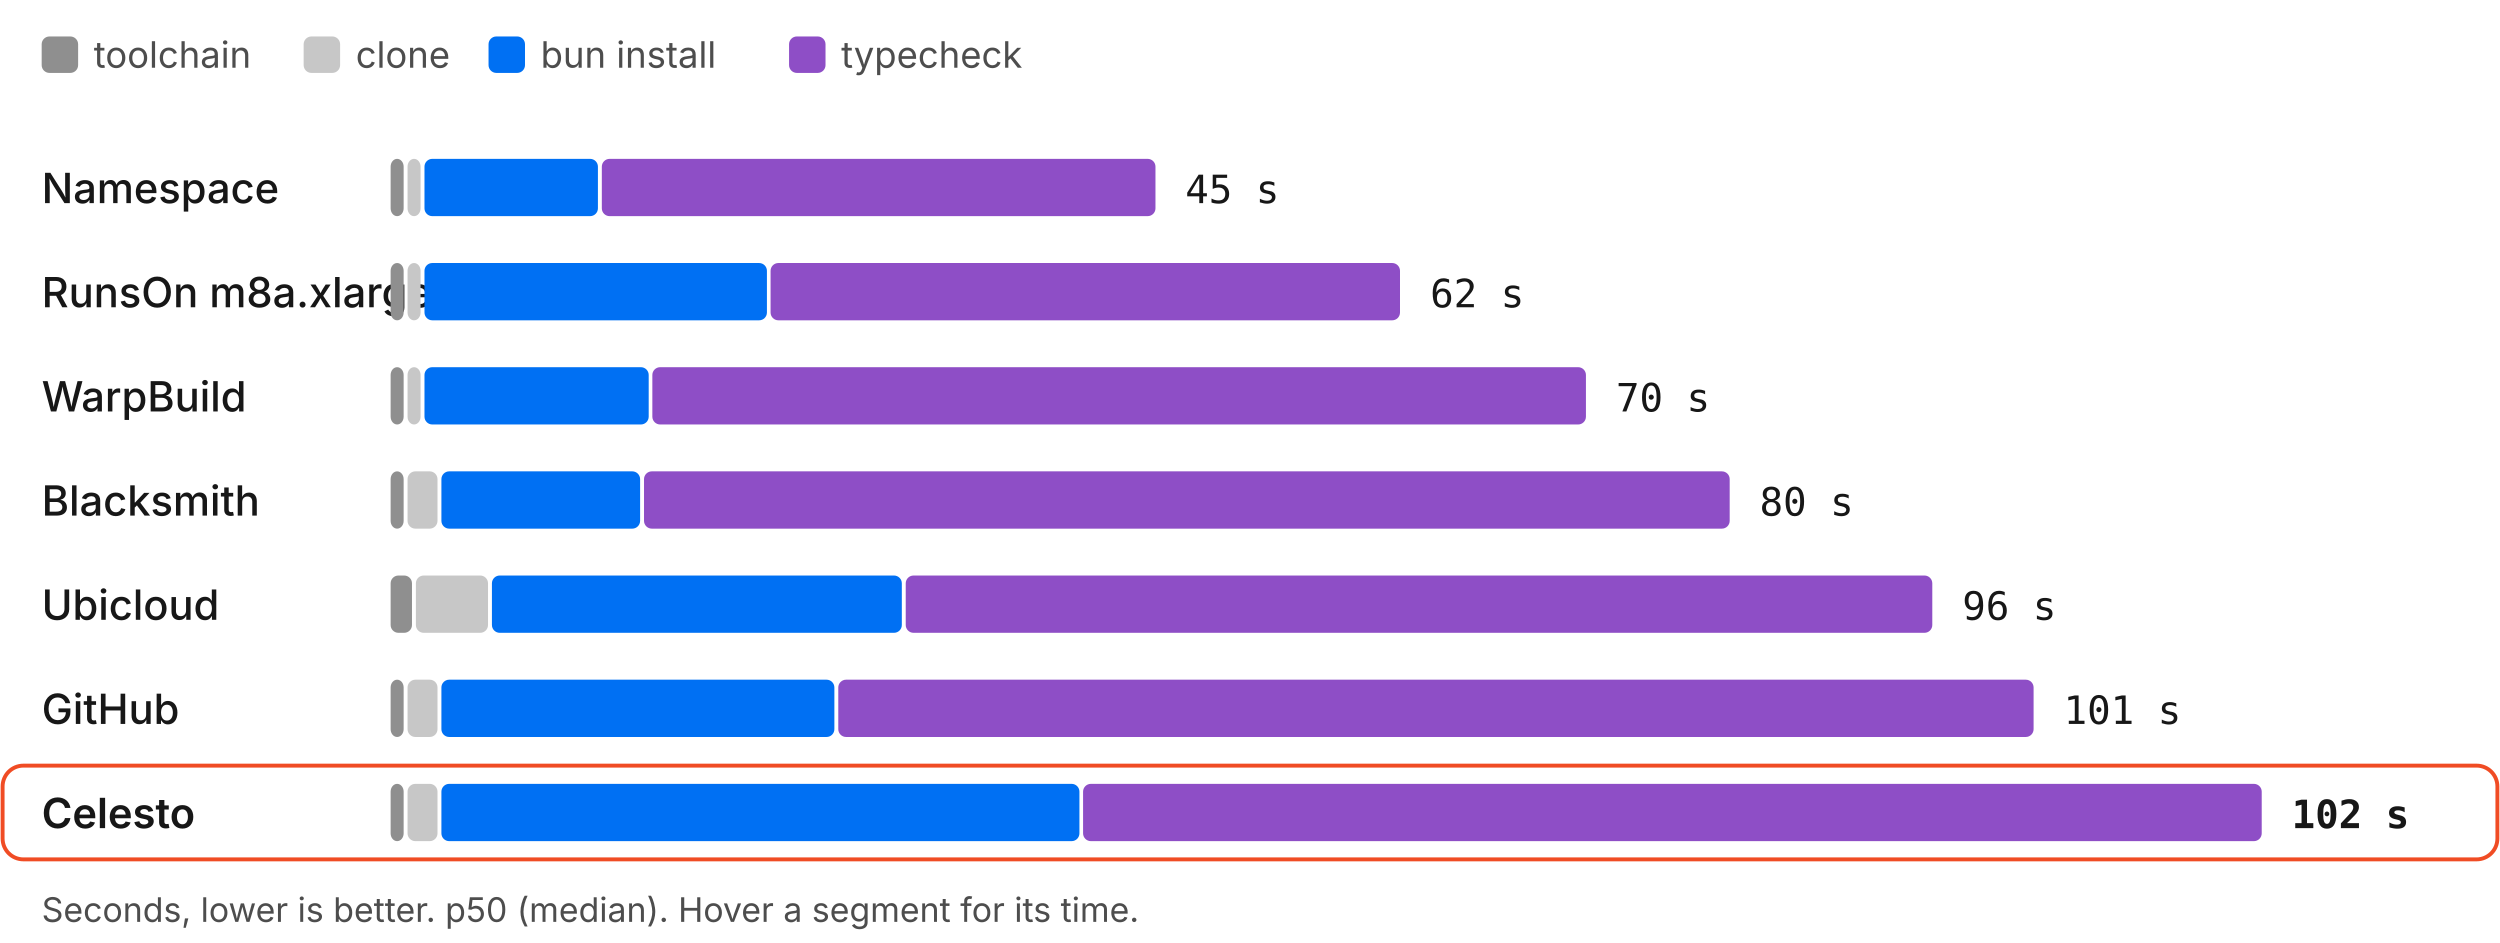
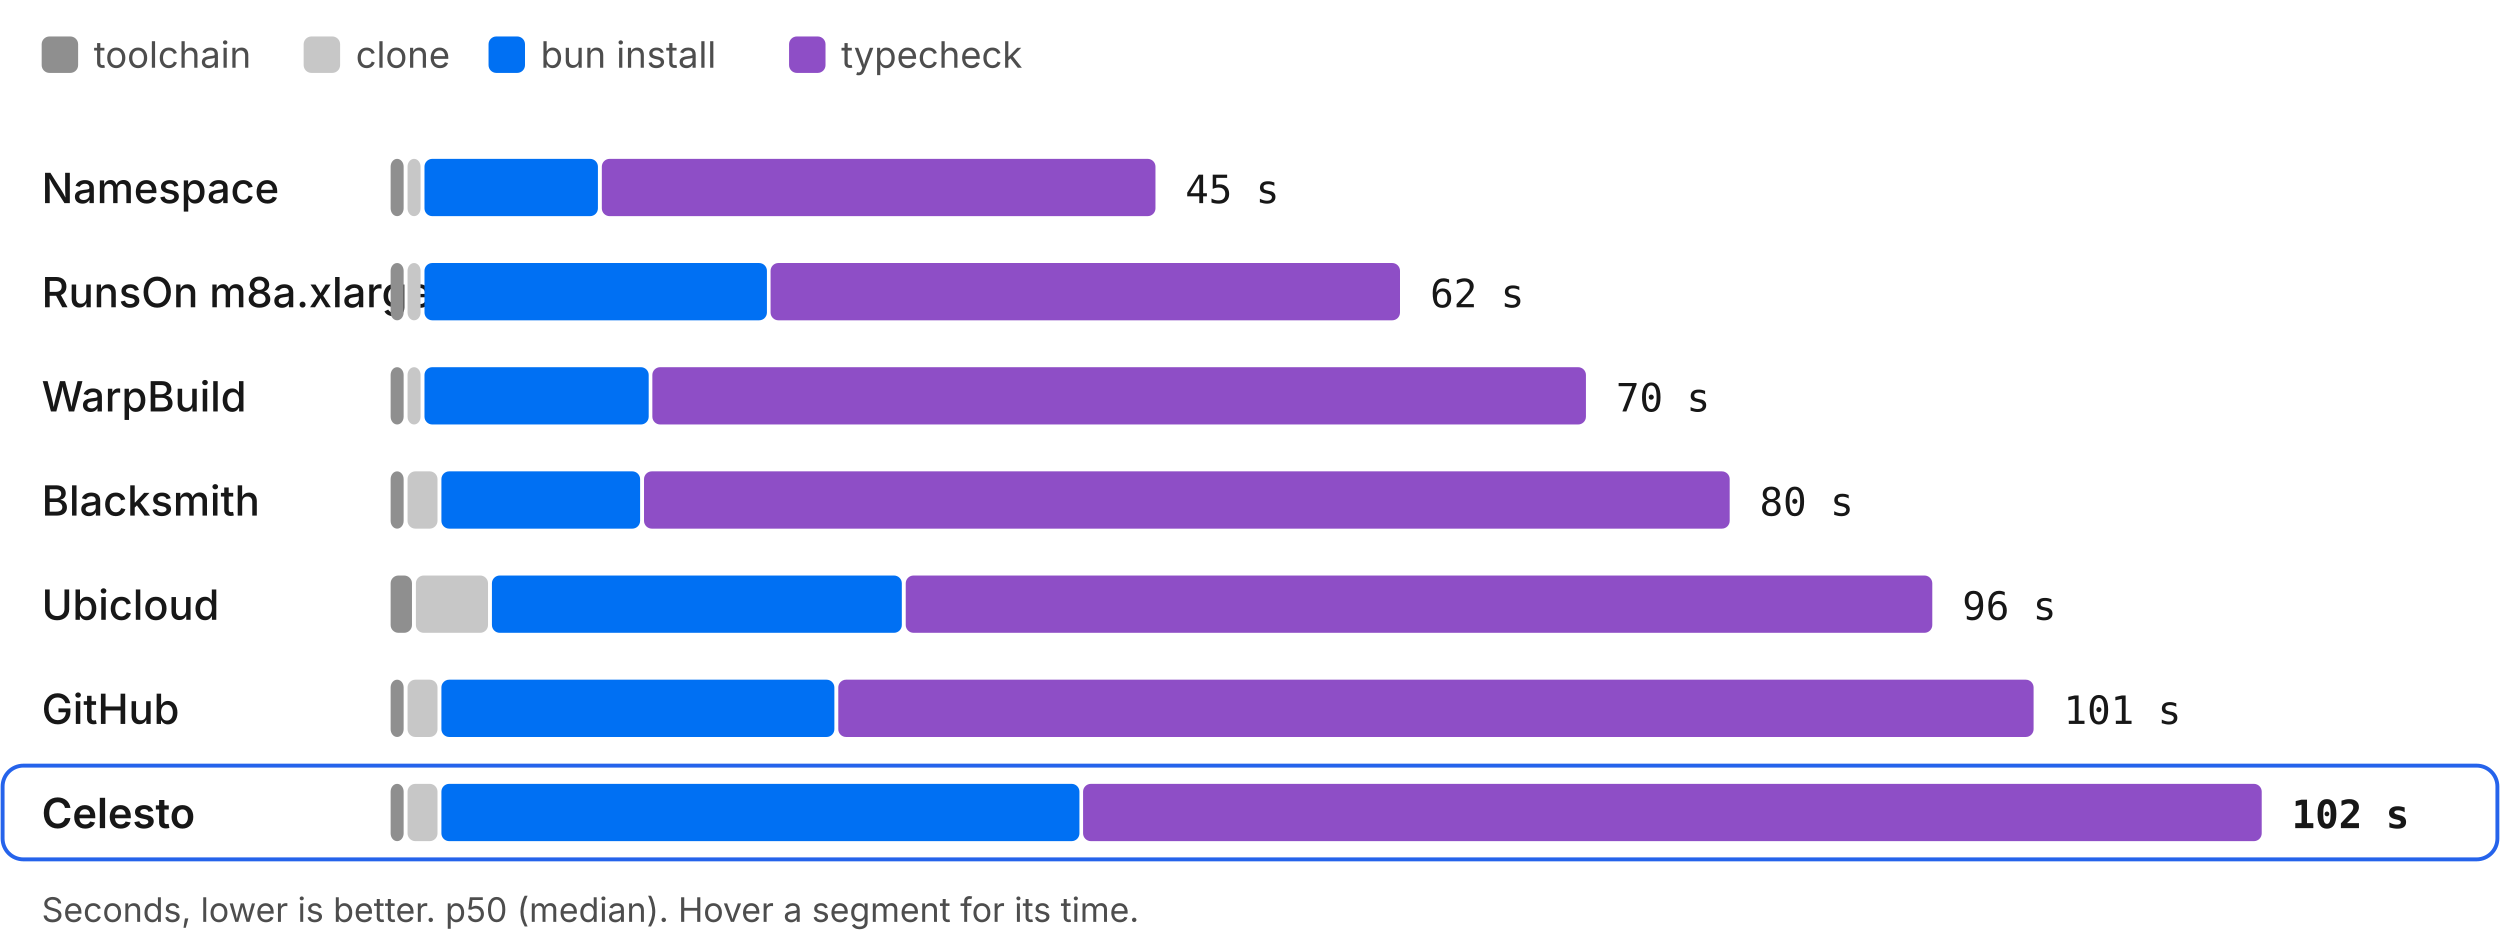
<svg xmlns="http://www.w3.org/2000/svg" viewBox="0 0 960 362" font-family="Geist,Inter,-apple-system,BlinkMacSystemFont,Segoe UI,sans-serif">
  <style>.t{fill:#171717}.m{fill:#4d4d4d}.n{fill:#8f8f8f;fill-opacity:.12}</style>
  <rect x="16" y="14" width="14" height="14" rx="3" fill="#8f8f8f" />
  <text x="36" y="26" font-size="14" class="m">toolchain</text>
  <rect x="116.6" y="14" width="14" height="14" rx="3" fill="#c7c7c7" />
  <text x="136.6" y="26" font-size="14" class="m">clone</text>
  <rect x="187.6" y="14" width="14" height="14" rx="3" fill="#0070f3" />
  <text x="207.6" y="26" font-size="14" class="m">bun install</text>
  <rect x="303" y="14" width="14" height="14" rx="3" fill="#8e4ec6" />
  <text x="323" y="26" font-size="14" class="m">typecheck</text>
  <text x="16" y="78" font-size="16" font-weight="500" class="t">Namespace</text>
  <rect x="150.0" y="61" width="5.0" height="22" rx="3" fill="#8f8f8f" />
  <rect x="156.5" y="61" width="5.0" height="22" rx="3" fill="#c7c7c7" />
  <rect x="163.0" y="61" width="66.6" height="22" rx="3" fill="#0070f3" />
  <rect x="231.1" y="61" width="212.6" height="22" rx="3" fill="#8e4ec6" />
  <text x="455.135" y="78" font-size="15" font-weight="400" font-family="Geist Mono,SFMono-Regular,Menlo,Consolas,monospace" class="t">45 s</text>
  <text x="16" y="118" font-size="16" font-weight="500" class="t">RunsOn m8a.xlarge</text>
  <rect x="150.0" y="101" width="5.0" height="22" rx="3" fill="#8f8f8f" />
  <rect x="156.5" y="101" width="5.0" height="22" rx="3" fill="#c7c7c7" />
  <rect x="163.0" y="101" width="131.5" height="22" rx="3" fill="#0070f3" />
  <rect x="295.9" y="101" width="241.7" height="22" rx="3" fill="#8e4ec6" />
  <text x="549.189" y="118" font-size="15" font-weight="400" font-family="Geist Mono,SFMono-Regular,Menlo,Consolas,monospace" class="t">62 s</text>
  <text x="16" y="158" font-size="16" font-weight="500" class="t">WarpBuild</text>
  <rect x="150.0" y="141" width="5.0" height="22" rx="3" fill="#8f8f8f" />
  <rect x="156.5" y="141" width="5.0" height="22" rx="3" fill="#c7c7c7" />
  <rect x="163.0" y="141" width="86.1" height="22" rx="3" fill="#0070f3" />
  <rect x="250.5" y="141" width="358.5" height="22" rx="3" fill="#8e4ec6" />
  <text x="620.541" y="158" font-size="15" font-weight="400" font-family="Geist Mono,SFMono-Regular,Menlo,Consolas,monospace" class="t">70 s</text>
  <text x="16" y="198" font-size="16" font-weight="500" class="t">Blacksmith</text>
  <rect x="150.0" y="181" width="5.0" height="22" rx="3" fill="#8f8f8f" />
  <rect x="156.5" y="181" width="11.5" height="22" rx="3" fill="#c7c7c7" />
  <rect x="169.5" y="181" width="76.3" height="22" rx="3" fill="#0070f3" />
  <rect x="247.3" y="181" width="416.9" height="22" rx="3" fill="#8e4ec6" />
  <text x="675.676" y="198" font-size="15" font-weight="400" font-family="Geist Mono,SFMono-Regular,Menlo,Consolas,monospace" class="t">80 s</text>
  <text x="16" y="238" font-size="16" font-weight="500" class="t">Ubicloud</text>
  <rect x="150.0" y="221" width="8.2" height="22" rx="3" fill="#8f8f8f" />
  <rect x="159.7" y="221" width="27.7" height="22" rx="3" fill="#c7c7c7" />
  <rect x="188.9" y="221" width="157.4" height="22" rx="3" fill="#0070f3" />
  <rect x="347.8" y="221" width="394.2" height="22" rx="3" fill="#8e4ec6" />
  <text x="753.514" y="238" font-size="15" font-weight="400" font-family="Geist Mono,SFMono-Regular,Menlo,Consolas,monospace" class="t">96 s</text>
  <text x="16" y="278" font-size="16" font-weight="500" class="t">GitHub</text>
  <rect x="150.0" y="261" width="5.0" height="22" rx="3" fill="#8f8f8f" />
  <rect x="156.5" y="261" width="11.5" height="22" rx="3" fill="#c7c7c7" />
  <rect x="169.5" y="261" width="150.9" height="22" rx="3" fill="#0070f3" />
  <rect x="321.9" y="261" width="459.0" height="22" rx="3" fill="#8e4ec6" />
  <text x="792.432" y="278" font-size="15" font-weight="400" font-family="Geist Mono,SFMono-Regular,Menlo,Consolas,monospace" class="t">101 s</text>
-   <rect x="1" y="294" width="958" height="36" rx="8" fill="none" stroke="#F04C24" stroke-width="1.5" />
+   <rect x="1" y="294" width="958" height="36" rx="8" fill="none" stroke="#2563EB" stroke-width="1.5" />
  <text x="16" y="318" font-size="16" font-weight="600" class="t">Celesto</text>
  <rect x="150.0" y="301" width="5.0" height="22" rx="3" fill="#8f8f8f" />
  <rect x="156.5" y="301" width="11.5" height="22" rx="3" fill="#c7c7c7" />
  <rect x="169.5" y="301" width="245.0" height="22" rx="3" fill="#0070f3" />
  <rect x="415.9" y="301" width="452.6" height="22" rx="3" fill="#8e4ec6" />
  <text x="880" y="318" font-size="15" font-weight="600" font-family="Geist Mono,SFMono-Regular,Menlo,Consolas,monospace" class="t">102 s</text>
  <text x="16" y="354" font-size="13" class="m">Seconds, lower is better. p50 (median). Hover a segment for its time.</text>
</svg>
